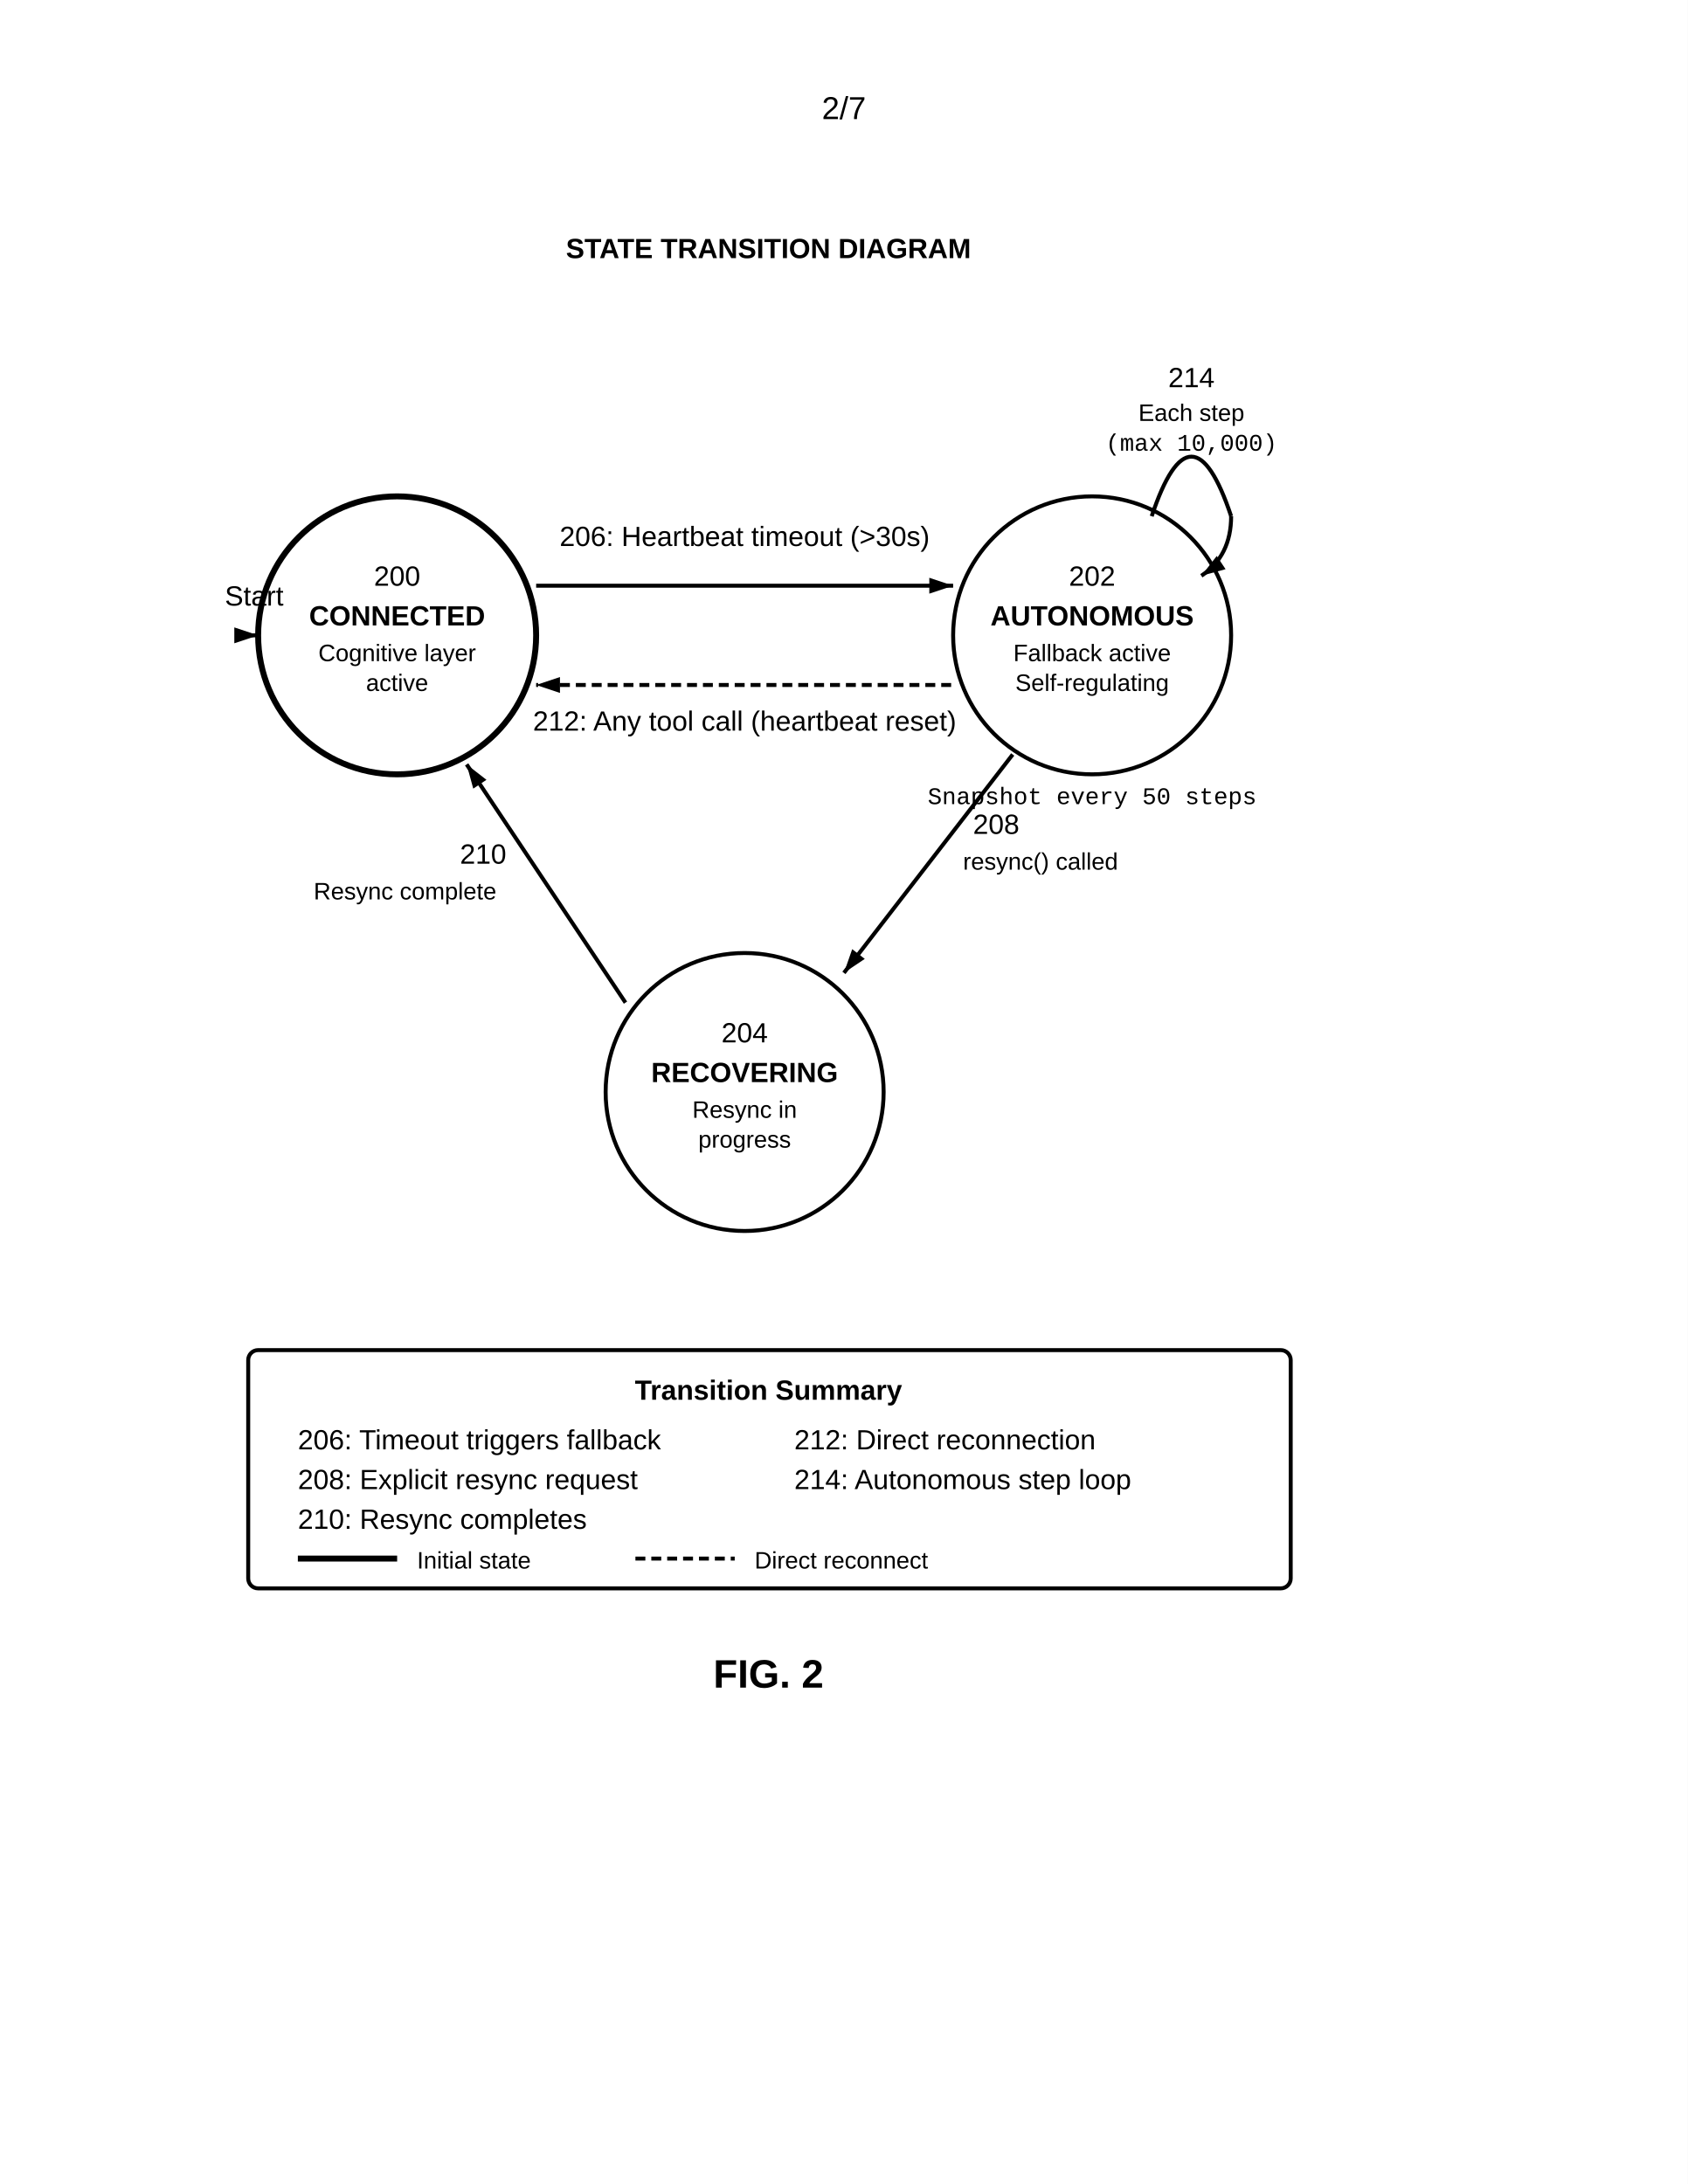
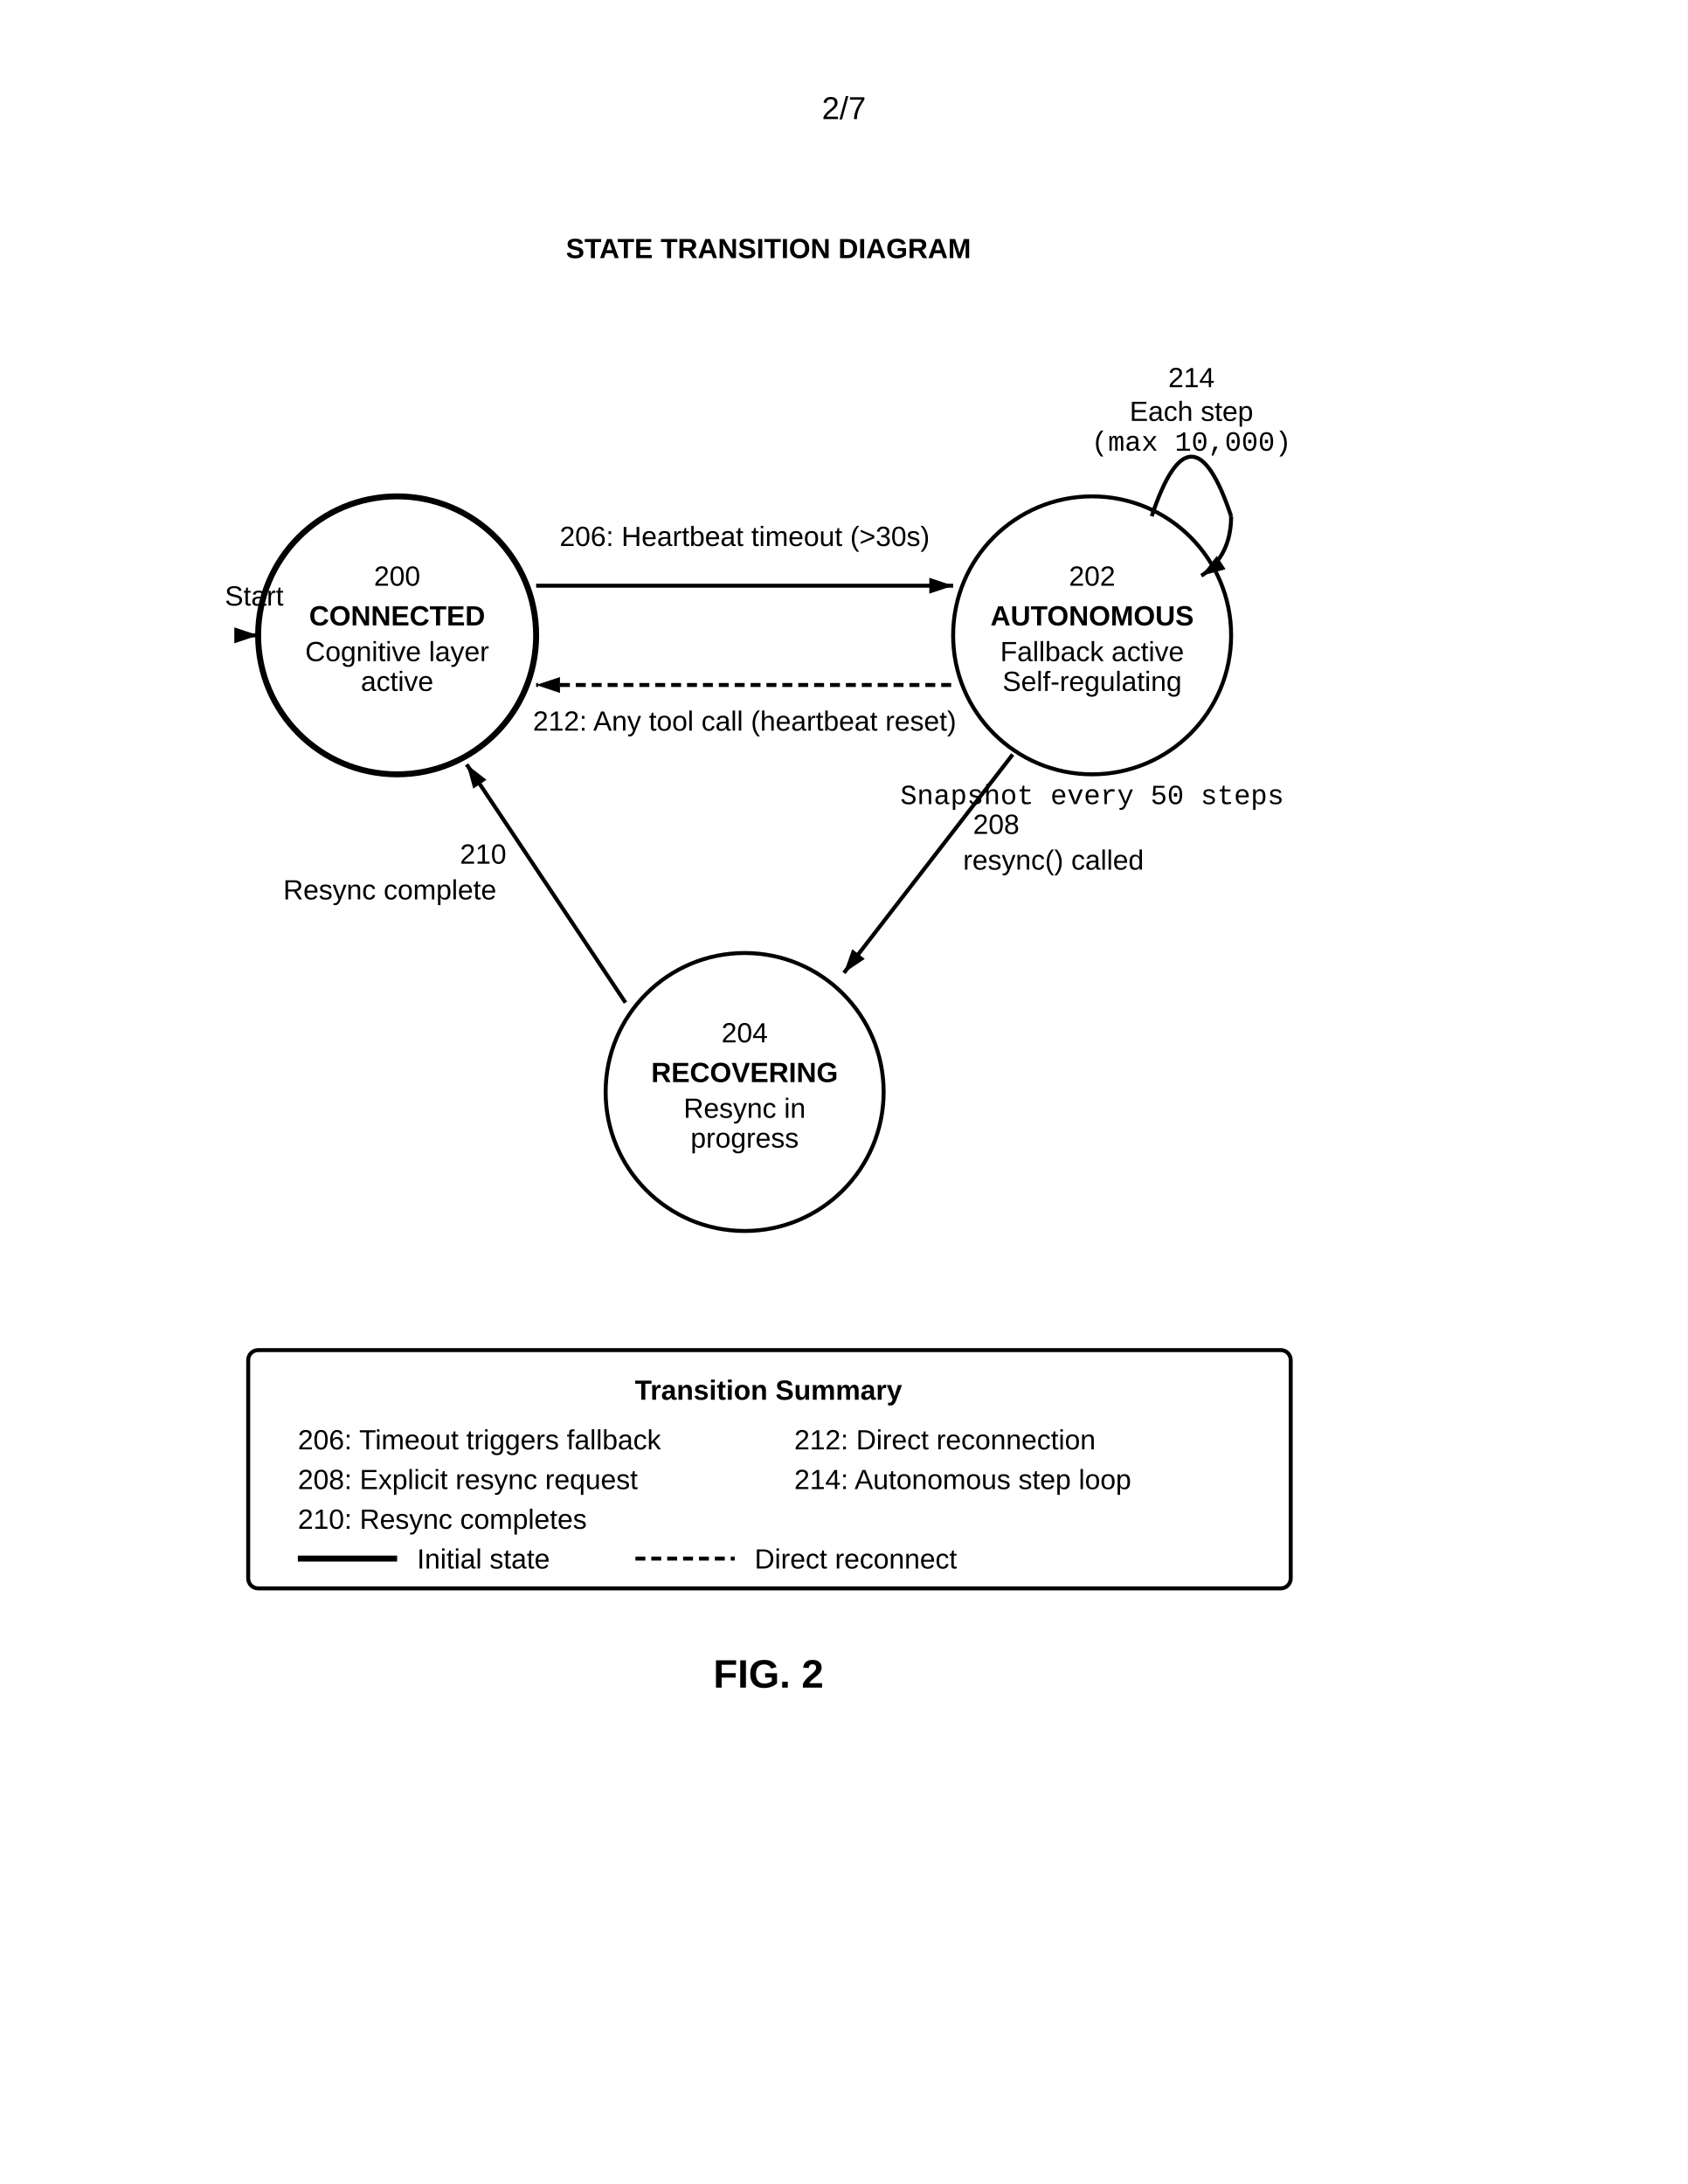
<svg xmlns="http://www.w3.org/2000/svg" width="8.5in" height="11in" viewBox="0 0 850 1100">
  <defs>
    <marker id="ah" markerWidth="6" markerHeight="4" refX="6" refY="2" orient="auto">
      <polygon points="0 0, 6 2, 0 4" fill="black" />
    </marker>
  </defs>
  <rect width="100%" height="100%" fill="white" />
  <text x="425" y="60" font-family="Arial, sans-serif" font-size="16" text-anchor="middle">2/7</text>
  <text x="387" y="130" font-family="Arial, sans-serif" font-size="14" font-weight="bold" text-anchor="middle">STATE TRANSITION DIAGRAM</text>
  <circle cx="200" cy="320" r="70" fill="none" stroke="black" stroke-width="3" />
  <text x="200" y="295" font-family="Arial, sans-serif" font-size="14" text-anchor="middle">200</text>
  <text x="200" y="315" font-family="Arial, sans-serif" font-size="14" font-weight="bold" text-anchor="middle">CONNECTED</text>
-   <text x="200" y="333" font-family="Arial, sans-serif" font-size="12" text-anchor="middle">Cognitive layer</text>
-   <text x="200" y="348" font-family="Arial, sans-serif" font-size="12" text-anchor="middle">active</text>
+   <text x="200" y="333" font-family="Arial, sans-serif" font-size="14" text-anchor="middle">Cognitive layer</text>
+   <text x="200" y="348" font-family="Arial, sans-serif" font-size="14" text-anchor="middle">active</text>
  <circle cx="550" cy="320" r="70" fill="none" stroke="black" stroke-width="2" />
  <text x="550" y="295" font-family="Arial, sans-serif" font-size="14" text-anchor="middle">202</text>
  <text x="550" y="315" font-family="Arial, sans-serif" font-size="14" font-weight="bold" text-anchor="middle">AUTONOMOUS</text>
-   <text x="550" y="333" font-family="Arial, sans-serif" font-size="12" text-anchor="middle">Fallback active</text>
-   <text x="550" y="348" font-family="Arial, sans-serif" font-size="12" text-anchor="middle">Self-regulating</text>
+   <text x="550" y="333" font-family="Arial, sans-serif" font-size="14" text-anchor="middle">Fallback active</text>
+   <text x="550" y="348" font-family="Arial, sans-serif" font-size="14" text-anchor="middle">Self-regulating</text>
  <circle cx="375" cy="550" r="70" fill="none" stroke="black" stroke-width="2" />
  <text x="375" y="525" font-family="Arial, sans-serif" font-size="14" text-anchor="middle">204</text>
  <text x="375" y="545" font-family="Arial, sans-serif" font-size="14" font-weight="bold" text-anchor="middle">RECOVERING</text>
-   <text x="375" y="563" font-family="Arial, sans-serif" font-size="12" text-anchor="middle">Resync in</text>
-   <text x="375" y="578" font-family="Arial, sans-serif" font-size="12" text-anchor="middle">progress</text>
+   <text x="375" y="563" font-family="Arial, sans-serif" font-size="14" text-anchor="middle">Resync in</text>
+   <text x="375" y="578" font-family="Arial, sans-serif" font-size="14" text-anchor="middle">progress</text>
  <line x1="125" y1="320" x2="130" y2="320" stroke="black" stroke-width="2" marker-end="url(#ah)" />
  <text x="128" y="305" font-family="Arial, sans-serif" font-size="14" text-anchor="middle">Start</text>
  <line x1="270" y1="295" x2="480" y2="295" stroke="black" stroke-width="2" marker-end="url(#ah)" />
  <text x="375" y="275" font-family="Arial, sans-serif" font-size="14" text-anchor="middle">206: Heartbeat timeout (&gt;30s)</text>
  <line x1="479" y1="345" x2="270" y2="345" stroke="black" stroke-width="2" stroke-dasharray="5,3" marker-end="url(#ah)" />
  <text x="375" y="368" font-family="Arial, sans-serif" font-size="14" text-anchor="middle">212: Any tool call (heartbeat reset)</text>
  <line x1="510" y1="380" x2="425" y2="490" stroke="black" stroke-width="2" marker-end="url(#ah)" />
  <text x="490" y="420" font-family="Arial, sans-serif" font-size="14" text-anchor="start">208</text>
-   <text x="485" y="438" font-family="Arial, sans-serif" font-size="12" text-anchor="start">resync() called</text>
+   <text x="485" y="438" font-family="Arial, sans-serif" font-size="14" text-anchor="start">resync() called</text>
  <line x1="315" y1="505" x2="235" y2="385" stroke="black" stroke-width="2" marker-end="url(#ah)" />
  <text x="255" y="435" font-family="Arial, sans-serif" font-size="14" text-anchor="end">210</text>
-   <text x="250" y="453" font-family="Arial, sans-serif" font-size="12" text-anchor="end">Resync complete</text>
+   <text x="250" y="453" font-family="Arial, sans-serif" font-size="14" text-anchor="end">Resync complete</text>
  <path d="M 580 260 Q 600 200 620 260" fill="none" stroke="black" stroke-width="2" />
  <path d="M 620 260 Q 620 280 605 290" fill="none" stroke="black" stroke-width="2" marker-end="url(#ah)" />
  <text x="600" y="195" font-family="Arial, sans-serif" font-size="14" text-anchor="middle">214</text>
-   <text x="600" y="212" font-family="Arial, sans-serif" font-size="12" text-anchor="middle">Each step</text>
-   <text x="600" y="227" font-family="Courier New, monospace" font-size="12" text-anchor="middle">(max 10,000)</text>
-   <text x="550" y="405" font-family="Courier New, monospace" font-size="12" text-anchor="middle">Snapshot every 50 steps</text>
+   <text x="600" y="212" font-family="Arial, sans-serif" font-size="14" text-anchor="middle">Each step</text>
+   <text x="600" y="227" font-family="Courier New, monospace" font-size="14" text-anchor="middle">(max 10,000)</text>
+   <text x="550" y="405" font-family="Courier New, monospace" font-size="14" text-anchor="middle">Snapshot every 50 steps</text>
  <rect x="125" y="680" width="525" height="120" rx="5" fill="none" stroke="black" stroke-width="2" />
  <text x="387" y="705" font-family="Arial, sans-serif" font-size="14" font-weight="bold" text-anchor="middle">Transition Summary</text>
  <text x="150" y="730" font-family="Arial, sans-serif" font-size="14" text-anchor="start">206: Timeout triggers fallback</text>
  <text x="150" y="750" font-family="Arial, sans-serif" font-size="14" text-anchor="start">208: Explicit resync request</text>
  <text x="150" y="770" font-family="Arial, sans-serif" font-size="14" text-anchor="start">210: Resync completes</text>
  <text x="400" y="730" font-family="Arial, sans-serif" font-size="14" text-anchor="start">212: Direct reconnection</text>
  <text x="400" y="750" font-family="Arial, sans-serif" font-size="14" text-anchor="start">214: Autonomous step loop</text>
  <line x1="150" y1="785" x2="200" y2="785" stroke="black" stroke-width="3" />
-   <text x="210" y="790" font-family="Arial, sans-serif" font-size="12" text-anchor="start">Initial state</text>
+   <text x="210" y="790" font-family="Arial, sans-serif" font-size="14" text-anchor="start">Initial state</text>
  <line x1="320" y1="785" x2="370" y2="785" stroke="black" stroke-width="2" stroke-dasharray="5,3" />
-   <text x="380" y="790" font-family="Arial, sans-serif" font-size="12" text-anchor="start">Direct reconnect</text>
+   <text x="380" y="790" font-family="Arial, sans-serif" font-size="14" text-anchor="start">Direct reconnect</text>
  <text x="387" y="850" font-family="Arial, sans-serif" font-size="20" font-weight="bold" text-anchor="middle">FIG. 2</text>
</svg>
